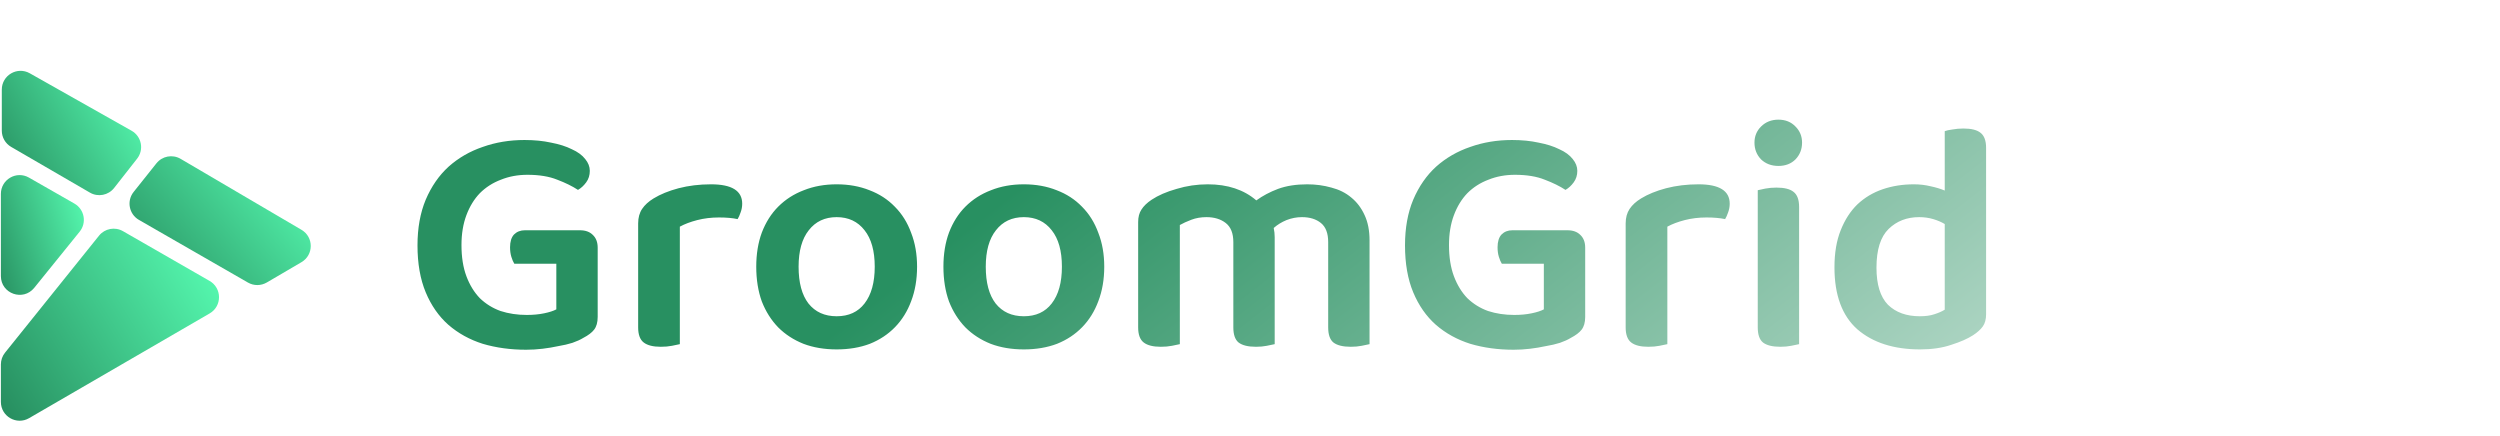
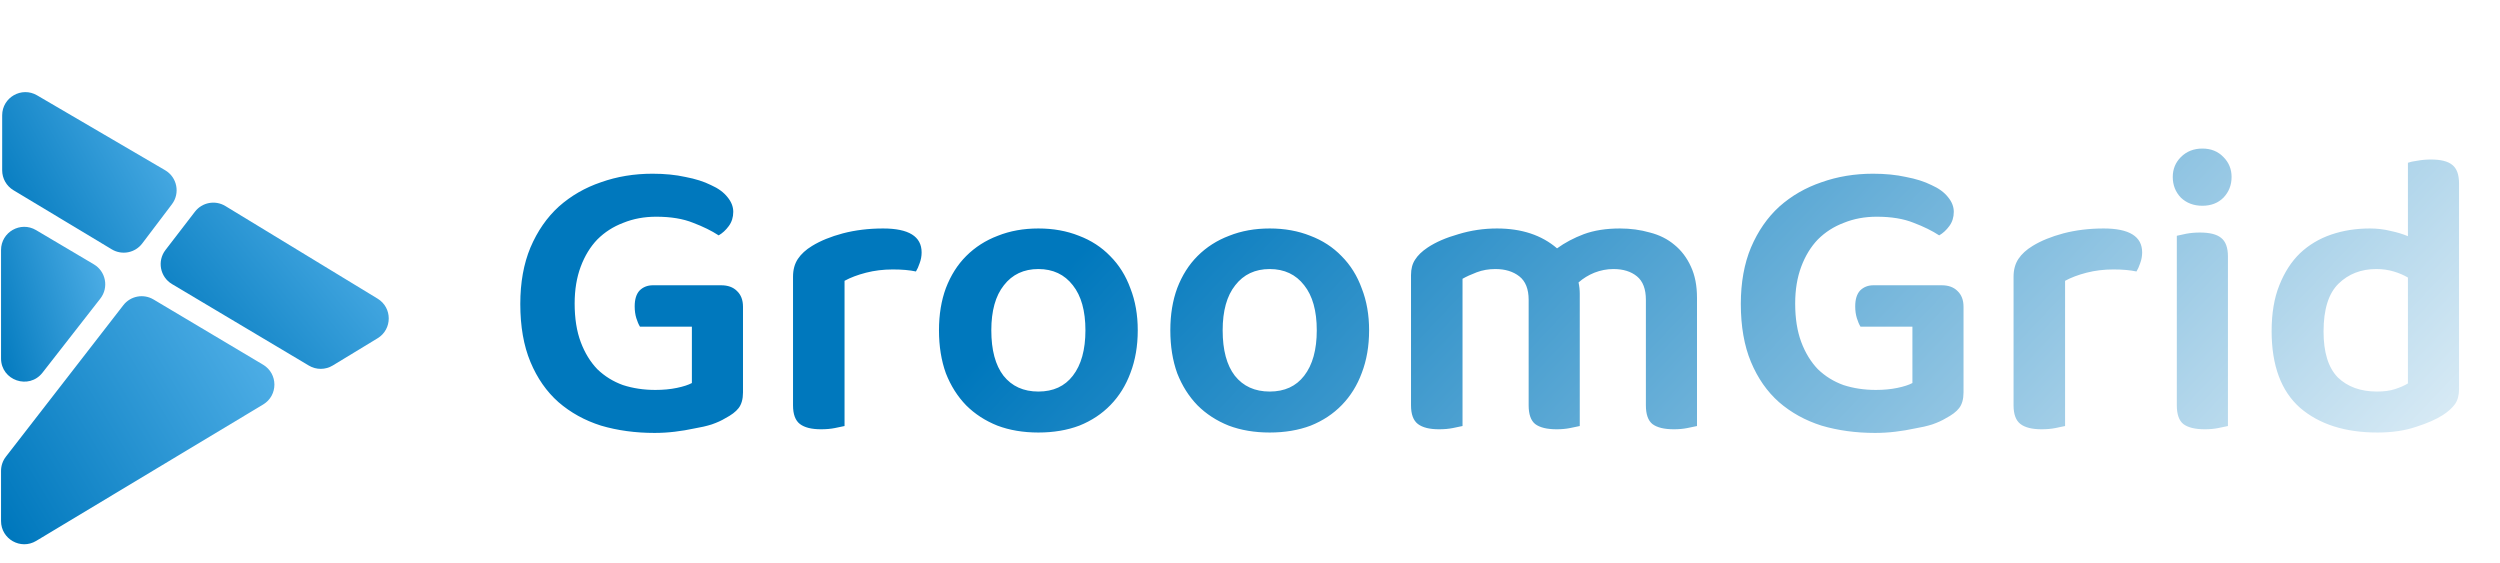
- <svg xmlns="http://www.w3.org/2000/svg" width="2666" height="464" viewBox="0 0 2666 464" fill="none">
-   <path d="M637.369 337.955C637.369 343.788 636.086 348.338 633.519 351.605C631.186 354.638 627.336 357.555 621.969 360.355C618.936 362.222 615.086 363.972 610.419 365.605C605.986 367.005 600.969 368.172 595.369 369.105C590.002 370.272 584.402 371.205 578.569 371.905C572.736 372.605 566.902 372.955 561.069 372.955C544.502 372.955 529.102 370.855 514.869 366.655C500.869 362.222 488.619 355.455 478.119 346.355C467.852 337.255 459.802 325.705 453.969 311.705C448.136 297.705 445.219 281.022 445.219 261.655C445.219 243.222 448.136 227.005 453.969 213.005C460.036 198.772 468.202 186.988 478.469 177.655C488.969 168.322 501.102 161.322 514.869 156.655C528.636 151.755 543.452 149.305 559.319 149.305C569.819 149.305 579.269 150.238 587.669 152.105C596.302 153.738 603.652 156.072 609.719 159.105C616.019 161.905 620.802 165.405 624.069 169.605C627.336 173.572 628.969 177.772 628.969 182.205C628.969 186.872 627.686 190.955 625.119 194.455C622.552 197.955 619.636 200.638 616.369 202.505C610.302 198.538 602.952 194.922 594.319 191.655C585.686 188.155 575.069 186.405 562.469 186.405C552.202 186.405 542.752 188.155 534.119 191.655C525.486 194.922 518.019 199.705 511.719 206.005C505.652 212.305 500.869 220.122 497.369 229.455C493.869 238.788 492.119 249.405 492.119 261.305C492.119 274.138 493.869 285.222 497.369 294.555C500.869 303.888 505.652 311.705 511.719 318.005C518.019 324.072 525.369 328.622 533.769 331.655C542.402 334.455 551.736 335.855 561.769 335.855C568.536 335.855 574.719 335.272 580.319 334.105C585.919 332.938 590.236 331.538 593.269 329.905V281.255H548.469C547.302 279.388 546.252 276.938 545.319 273.905C544.386 270.872 543.919 267.488 543.919 263.755C543.919 257.688 545.319 253.138 548.119 250.105C551.152 247.072 555.002 245.555 559.669 245.555H618.469C624.302 245.555 628.852 247.188 632.119 250.455C635.619 253.722 637.369 258.272 637.369 264.105V337.955ZM724.981 367.005C722.881 367.472 720.081 368.055 716.581 368.755C713.081 369.455 709.114 369.805 704.681 369.805C696.514 369.805 690.448 368.288 686.481 365.255C682.514 362.222 680.531 356.855 680.531 349.155V238.205C680.531 232.138 681.931 227.005 684.731 222.805C687.531 218.605 691.614 214.872 696.981 211.605C704.214 207.172 713.081 203.555 723.581 200.755C734.314 197.955 745.864 196.555 758.231 196.555C780.398 196.555 791.481 203.438 791.481 217.205C791.481 220.472 790.898 223.622 789.731 226.655C788.798 229.455 787.748 231.788 786.581 233.655C781.214 232.488 774.564 231.905 766.631 231.905C758.464 231.905 750.764 232.838 743.531 234.705C736.298 236.572 730.114 238.905 724.981 241.705V367.005ZM977.965 284.405C977.965 297.938 975.865 310.188 971.665 321.155C967.699 331.888 961.982 341.105 954.515 348.805C947.049 356.505 938.065 362.455 927.565 366.655C917.065 370.622 905.282 372.605 892.215 372.605C879.149 372.605 867.365 370.622 856.865 366.655C846.365 362.455 837.382 356.622 829.915 349.155C822.449 341.455 816.615 332.238 812.415 321.505C808.449 310.538 806.465 298.172 806.465 284.405C806.465 270.872 808.449 258.738 812.415 248.005C816.615 237.038 822.449 227.822 829.915 220.355C837.615 212.655 846.715 206.822 857.215 202.855C867.715 198.655 879.382 196.555 892.215 196.555C905.049 196.555 916.715 198.655 927.215 202.855C937.715 206.822 946.699 212.655 954.165 220.355C961.865 228.055 967.699 237.388 971.665 248.355C975.865 259.088 977.965 271.105 977.965 284.405ZM892.215 231.555C879.615 231.555 869.699 236.222 862.465 245.555C855.232 254.655 851.615 267.605 851.615 284.405C851.615 301.438 855.115 314.505 862.115 323.605C869.349 332.705 879.382 337.255 892.215 337.255C905.049 337.255 914.965 332.705 921.965 323.605C929.199 314.272 932.815 301.205 932.815 284.405C932.815 267.605 929.199 254.655 921.965 245.555C914.732 236.222 904.815 231.555 892.215 231.555ZM1177.57 284.405C1177.57 297.938 1175.47 310.188 1171.27 321.155C1167.31 331.888 1161.59 341.105 1154.12 348.805C1146.66 356.505 1137.67 362.455 1127.17 366.655C1116.67 370.622 1104.89 372.605 1091.82 372.605C1078.76 372.605 1066.97 370.622 1056.47 366.655C1045.97 362.455 1036.99 356.622 1029.52 349.155C1022.06 341.455 1016.22 332.238 1012.02 321.505C1008.06 310.538 1006.07 298.172 1006.07 284.405C1006.07 270.872 1008.06 258.738 1012.02 248.005C1016.22 237.038 1022.06 227.822 1029.52 220.355C1037.22 212.655 1046.32 206.822 1056.82 202.855C1067.32 198.655 1078.99 196.555 1091.82 196.555C1104.66 196.555 1116.32 198.655 1126.82 202.855C1137.32 206.822 1146.31 212.655 1153.77 220.355C1161.47 228.055 1167.31 237.388 1171.27 248.355C1175.47 259.088 1177.57 271.105 1177.57 284.405ZM1091.82 231.555C1079.22 231.555 1069.31 236.222 1062.07 245.555C1054.84 254.655 1051.22 267.605 1051.22 284.405C1051.22 301.438 1054.72 314.505 1061.72 323.605C1068.96 332.705 1078.99 337.255 1091.82 337.255C1104.66 337.255 1114.57 332.705 1121.57 323.605C1128.81 314.272 1132.42 301.205 1132.42 284.405C1132.42 267.605 1128.81 254.655 1121.57 245.555C1114.34 236.222 1104.42 231.555 1091.82 231.555ZM1460.48 367.005C1458.62 367.472 1455.82 368.055 1452.08 368.755C1448.58 369.455 1444.73 369.805 1440.53 369.805C1432.13 369.805 1425.95 368.288 1421.98 365.255C1418.25 362.222 1416.38 356.855 1416.38 349.155V258.155C1416.38 248.822 1413.82 242.055 1408.68 237.855C1403.55 233.655 1396.78 231.555 1388.38 231.555C1382.78 231.555 1377.3 232.605 1371.93 234.705C1366.8 236.805 1362.25 239.605 1358.28 243.105C1358.98 246.372 1359.33 249.638 1359.33 252.905V367.005C1357.47 367.472 1354.67 368.055 1350.93 368.755C1347.43 369.455 1343.58 369.805 1339.38 369.805C1330.98 369.805 1324.8 368.288 1320.83 365.255C1317.1 362.222 1315.23 356.855 1315.23 349.155V258.155C1315.23 248.822 1312.55 242.055 1307.18 237.855C1301.82 233.655 1294.93 231.555 1286.53 231.555C1280.7 231.555 1275.33 232.488 1270.43 234.355C1265.53 236.222 1261.45 238.088 1258.18 239.955V367.005C1256.08 367.472 1253.28 368.055 1249.78 368.755C1246.28 369.455 1242.32 369.805 1237.88 369.805C1229.72 369.805 1223.65 368.288 1219.68 365.255C1215.72 362.222 1213.73 356.855 1213.73 349.155V236.805C1213.73 231.438 1214.9 227.005 1217.23 223.505C1219.57 219.772 1223.18 216.272 1228.08 213.005C1235.08 208.338 1243.95 204.488 1254.68 201.455C1265.42 198.188 1276.5 196.555 1287.93 196.555C1309.17 196.555 1326.43 202.272 1339.73 213.705C1346.5 208.805 1354.2 204.722 1362.83 201.455C1371.7 198.188 1382.08 196.555 1393.98 196.555C1403.08 196.555 1411.72 197.722 1419.88 200.055C1428.05 202.155 1435.05 205.655 1440.88 210.555C1446.95 215.455 1451.73 221.755 1455.23 229.455C1458.73 236.922 1460.48 245.905 1460.48 256.405V367.005ZM1690.45 337.955C1690.45 343.788 1689.16 348.338 1686.6 351.605C1684.26 354.638 1680.41 357.555 1675.05 360.355C1672.01 362.222 1668.16 363.972 1663.5 365.605C1659.06 367.005 1654.05 368.172 1648.45 369.105C1643.08 370.272 1637.48 371.205 1631.65 371.905C1625.81 372.605 1619.98 372.955 1614.15 372.955C1597.58 372.955 1582.18 370.855 1567.95 366.655C1553.95 362.222 1541.7 355.455 1531.2 346.355C1520.93 337.255 1512.88 325.705 1507.05 311.705C1501.21 297.705 1498.3 281.022 1498.3 261.655C1498.3 243.222 1501.21 227.005 1507.05 213.005C1513.11 198.772 1521.28 186.988 1531.55 177.655C1542.05 168.322 1554.18 161.322 1567.95 156.655C1581.71 151.755 1596.53 149.305 1612.4 149.305C1622.9 149.305 1632.35 150.238 1640.75 152.105C1649.38 153.738 1656.73 156.072 1662.8 159.105C1669.1 161.905 1673.88 165.405 1677.15 169.605C1680.41 173.572 1682.05 177.772 1682.05 182.205C1682.05 186.872 1680.76 190.955 1678.2 194.455C1675.63 197.955 1672.71 200.638 1669.45 202.505C1663.38 198.538 1656.03 194.922 1647.4 191.655C1638.76 188.155 1628.15 186.405 1615.55 186.405C1605.28 186.405 1595.83 188.155 1587.2 191.655C1578.56 194.922 1571.1 199.705 1564.8 206.005C1558.73 212.305 1553.95 220.122 1550.45 229.455C1546.95 238.788 1545.2 249.405 1545.2 261.305C1545.2 274.138 1546.95 285.222 1550.45 294.555C1553.95 303.888 1558.73 311.705 1564.8 318.005C1571.1 324.072 1578.45 328.622 1586.85 331.655C1595.48 334.455 1604.81 335.855 1614.85 335.855C1621.61 335.855 1627.8 335.272 1633.4 334.105C1639 332.938 1643.31 331.538 1646.35 329.905V281.255H1601.55C1600.38 279.388 1599.33 276.938 1598.4 273.905C1597.46 270.872 1597 267.488 1597 263.755C1597 257.688 1598.4 253.138 1601.2 250.105C1604.23 247.072 1608.08 245.555 1612.75 245.555H1671.55C1677.38 245.555 1681.93 247.188 1685.2 250.455C1688.7 253.722 1690.45 258.272 1690.45 264.105V337.955ZM1778.06 367.005C1775.96 367.472 1773.16 368.055 1769.66 368.755C1766.16 369.455 1762.19 369.805 1757.76 369.805C1749.59 369.805 1743.52 368.288 1739.56 365.255C1735.59 362.222 1733.61 356.855 1733.61 349.155V238.205C1733.61 232.138 1735.01 227.005 1737.81 222.805C1740.61 218.605 1744.69 214.872 1750.06 211.605C1757.29 207.172 1766.16 203.555 1776.66 200.755C1787.39 197.955 1798.94 196.555 1811.31 196.555C1833.47 196.555 1844.56 203.438 1844.56 217.205C1844.56 220.472 1843.97 223.622 1842.81 226.655C1841.87 229.455 1840.82 231.788 1839.66 233.655C1834.29 232.488 1827.64 231.905 1819.71 231.905C1811.54 231.905 1803.84 232.838 1796.61 234.705C1789.37 236.572 1783.19 238.905 1778.06 241.705V367.005ZM1874.47 202.855C1876.34 202.388 1879.02 201.805 1882.52 201.105C1886.25 200.405 1890.22 200.055 1894.42 200.055C1902.82 200.055 1908.89 201.572 1912.62 204.605C1916.59 207.638 1918.57 213.005 1918.57 220.705V367.005C1916.7 367.472 1913.9 368.055 1910.17 368.755C1906.67 369.455 1902.82 369.805 1898.62 369.805C1890.22 369.805 1884.04 368.288 1880.07 365.255C1876.34 362.222 1874.47 356.855 1874.47 349.155V202.855ZM1870.97 152.105C1870.97 145.338 1873.3 139.622 1877.97 134.955C1882.87 130.055 1889.05 127.605 1896.52 127.605C1903.99 127.605 1910.05 130.055 1914.72 134.955C1919.39 139.622 1921.72 145.338 1921.72 152.105C1921.72 159.105 1919.39 165.055 1914.72 169.955C1910.05 174.622 1903.99 176.955 1896.52 176.955C1889.05 176.955 1882.87 174.622 1877.97 169.955C1873.3 165.055 1870.97 159.105 1870.97 152.105ZM2117.97 335.155C2117.97 340.522 2116.8 344.838 2114.47 348.105C2112.14 351.372 2108.64 354.522 2103.97 357.555C2098.14 361.288 2090.44 364.672 2080.87 367.705C2071.3 370.972 2060.22 372.605 2047.62 372.605C2019.62 372.605 1997.34 365.488 1980.77 351.255C1964.44 336.788 1956.27 314.738 1956.27 285.105C1956.27 269.705 1958.49 256.522 1962.92 245.555C1967.35 234.355 1973.3 225.138 1980.77 217.905C1988.47 210.672 1997.45 205.305 2007.72 201.805C2017.99 198.305 2029.07 196.555 2040.97 196.555C2047.27 196.555 2053.22 197.255 2058.82 198.655C2064.42 199.822 2069.44 201.338 2073.87 203.205V139.855C2075.74 139.155 2078.42 138.572 2081.92 138.105C2085.65 137.405 2089.62 137.055 2093.82 137.055C2102.22 137.055 2108.29 138.572 2112.02 141.605C2115.99 144.638 2117.97 150.005 2117.97 157.705V335.155ZM2073.87 238.905C2070.37 236.805 2066.29 235.055 2061.62 233.655C2056.95 232.255 2051.94 231.555 2046.57 231.555C2033.5 231.555 2022.65 235.755 2014.02 244.155C2005.39 252.555 2001.07 266.322 2001.07 285.455C2001.07 303.422 2005.15 316.605 2013.32 325.005C2021.72 333.172 2033.04 337.255 2047.27 337.255C2053.34 337.255 2058.47 336.555 2062.67 335.155C2067.1 333.755 2070.84 332.122 2073.87 330.255V238.905Z" fill="url(#paint0_linear_124_8)" />
-   <path d="M140.324 139.422C150.99 145.442 153.788 159.549 146.228 169.185L121.687 200.463C115.532 208.308 104.538 210.42 95.913 205.415L11.884 156.648C5.718 153.069 1.923 146.479 1.923 139.35L1.923 95.56C1.923 80.251 18.421 70.618 31.753 78.143L140.324 139.422Z" fill="url(#paint1_linear_124_8)" />
-   <path d="M321.511 245.067C334.683 252.8 334.675 271.848 321.497 279.57L284.512 301.242C278.32 304.871 270.658 304.903 264.435 301.327L148.171 234.504C137.553 228.402 134.864 214.277 142.496 204.7L166.827 174.166C173.03 166.383 184.011 164.344 192.594 169.383L321.511 245.067Z" fill="url(#paint2_linear_124_8)" />
-   <path d="M223.523 299.586C236.875 307.256 236.914 326.504 223.595 334.229L30.983 445.936C17.649 453.669 0.949 444.049 0.949 428.635V388.621C0.949 384.065 2.504 379.646 5.357 376.095L105.59 251.333C111.759 243.653 122.602 241.61 131.144 246.517L223.523 299.586Z" fill="url(#paint3_linear_124_8)" />
-   <path d="M79.347 217.082C90.048 223.197 92.725 237.441 84.975 247.024L36.5 306.961C24.645 321.619 0.949 313.236 0.949 294.384L0.949 206.747C0.949 191.39 17.539 181.763 30.872 189.382L79.347 217.082Z" fill="url(#paint4_linear_124_8)" />
-   <defs>
-     <linearGradient id="paint0_linear_124_8" x1="2345.48" y1="1055.26" x2="1027.35" y2="-634.462" gradientUnits="userSpaceOnUse">
-       <stop offset="0.096" stop-color="white" />
-       <stop offset="0.676" stop-color="#289061" />
-     </linearGradient>
-     <linearGradient id="paint1_linear_124_8" x1="140.999" y1="66.126" x2="-16.655" y2="156.658" gradientUnits="userSpaceOnUse">
-       <stop stop-color="#58FFB4" />
-       <stop offset="1" stop-color="#289061" />
-     </linearGradient>
-     <linearGradient id="paint2_linear_124_8" x1="323.378" y1="165.222" x2="150.968" y2="310.323" gradientUnits="userSpaceOnUse">
-       <stop stop-color="#58FFB4" />
-       <stop offset="1" stop-color="#289061" />
-     </linearGradient>
-     <linearGradient id="paint3_linear_124_8" x1="222.362" y1="245.1" x2="-18.72" y2="394.572" gradientUnits="userSpaceOnUse">
-       <stop stop-color="#58FFB4" />
-       <stop offset="1" stop-color="#289061" />
-     </linearGradient>
-     <linearGradient id="paint4_linear_124_8" x1="87.552" y1="177.917" x2="-31.819" y2="214.437" gradientUnits="userSpaceOnUse">
-       <stop stop-color="#58FFB4" />
-       <stop offset="1" stop-color="#289061" />
-     </linearGradient>
-   </defs>
+ <svg xmlns="http://www.w3.org/2000/svg" xmlns:xlink="http://www.w3.org/1999/xlink" fill="none" height="485" viewBox="0 0 2157 485" width="2157">
+   <linearGradient id="a" gradientUnits="userSpaceOnUse" x1="1910.09" x2="491.765" y1="1103.64" y2="-237.035">
+     <stop offset=".096" stop-color="#fff" />
+     <stop offset=".676" stop-color="#0078bd" />
+   </linearGradient>
+   <linearGradient id="b">
+     <stop offset="0" stop-color="#54b2e9" />
+     <stop offset="1" stop-color="#0078bd" />
+   </linearGradient>
+   <linearGradient id="c" gradientUnits="userSpaceOnUse" x1="142.165" x2="-19.624" xlink:href="#b" y1="69.679" y2="159.332" />
+   <linearGradient id="d" gradientUnits="userSpaceOnUse" x1="326.136" x2="147.116" xlink:href="#b" y1="173.267" y2="318.655" />
+   <linearGradient id="e" gradientUnits="userSpaceOnUse" x1="224.241" x2="-23.679" xlink:href="#b" y1="256.765" y2="405.094" />
+   <linearGradient id="f" gradientUnits="userSpaceOnUse" x1="88.258" x2="-32.866" xlink:href="#b" y1="186.537" y2="222.297" />
+   <path d="m641.058 338.53c0 5.833-1.284 10.383-3.85 13.65-2.334 3.033-6.184 5.95-11.55 8.75-3.034 1.866-6.884 3.616-11.55 5.25-4.434 1.4-9.45 2.566-15.05 3.5-5.367 1.166-10.967 2.1-16.8 2.8-5.834.7-11.667 1.05-17.5 1.05-16.567 0-31.967-2.1-46.2-6.3-14-4.434-26.25-11.2-36.75-20.3-10.267-9.1-18.317-20.65-24.15-34.65-5.834-14-8.75-30.684-8.75-50.05 0-18.434 2.916-34.65 8.75-48.65 6.066-14.234 14.233-26.017 24.5-35.35 10.5-9.334 22.633-16.334 36.4-21 13.766-4.9 28.583-7.35 44.45-7.35 10.5 0 19.95.933 28.35 2.8 8.633 1.633 15.983 3.966 22.05 7 6.3 2.8 11.083 6.3 14.35 10.5 3.266 3.966 4.9 8.166 4.9 12.6 0 4.666-1.284 8.75-3.85 12.25-2.567 3.5-5.484 6.183-8.75 8.05-6.067-3.967-13.417-7.584-22.05-10.85-8.634-3.5-19.25-5.25-31.85-5.25-10.267 0-19.717 1.75-28.35 5.25-8.634 3.266-16.1 8.05-22.4 14.35-6.067 6.3-10.85 14.116-14.35 23.45-3.5 9.333-5.25 19.95-5.25 31.85 0 12.833 1.75 23.916 5.25 33.25 3.5 9.333 8.283 17.15 14.35 23.45 6.3 6.066 13.65 10.616 22.05 13.65 8.633 2.8 17.966 4.2 28 4.2 6.766 0 12.95-.584 18.55-1.75 5.6-1.167 9.916-2.567 12.95-4.2v-48.65h-44.8c-1.167-1.867-2.217-4.317-3.15-7.35-.934-3.034-1.4-6.417-1.4-10.15 0-6.067 1.4-10.617 4.2-13.65 3.033-3.034 6.883-4.55 11.55-4.55h58.8c5.833 0 10.383 1.633 13.65 4.9 3.5 3.266 5.25 7.816 5.25 13.65zm87.612 29.05c-2.1.466-4.9 1.05-8.4 1.75s-7.467 1.05-11.9 1.05c-8.167 0-14.233-1.517-18.2-4.55-3.967-3.034-5.95-8.4-5.95-16.1v-110.95c0-6.067 1.4-11.2 4.2-15.4s6.883-7.934 12.25-11.2c7.233-4.434 16.1-8.05 26.6-10.85 10.733-2.8 22.283-4.2 34.65-4.2 22.167 0 33.25 6.883 33.25 20.65 0 3.266-.583 6.416-1.75 9.45-.933 2.8-1.983 5.133-3.15 7-5.367-1.167-12.017-1.75-19.95-1.75-8.167 0-15.867.933-23.1 2.8-7.233 1.866-13.417 4.2-18.55 7zm252.984-82.6c0 13.533-2.1 25.783-6.3 36.75-3.966 10.733-9.683 19.95-17.15 27.65-7.466 7.7-16.45 13.65-26.95 17.85-10.5 3.966-22.283 5.95-35.35 5.95-13.066 0-24.85-1.984-35.35-5.95-10.5-4.2-19.483-10.034-26.95-17.5-7.466-7.7-13.3-16.917-17.5-27.65-3.966-10.967-5.95-23.334-5.95-37.1 0-13.534 1.984-25.667 5.95-36.4 4.2-10.967 10.034-20.184 17.5-27.65 7.7-7.7 16.8-13.534 27.3-17.5 10.5-4.2 22.167-6.3 35-6.3 12.834 0 24.5 2.1 35 6.3 10.5 3.966 19.484 9.8 26.95 17.5 7.7 7.7 13.534 17.033 17.5 28 4.2 10.733 6.3 22.75 6.3 36.05zm-85.75-52.85c-12.6 0-22.516 4.666-29.75 14-7.233 9.1-10.85 22.05-10.85 38.85 0 17.033 3.5 30.1 10.5 39.2 7.234 9.1 17.267 13.65 30.1 13.65 12.834 0 22.75-4.55 29.75-13.65 7.234-9.334 10.85-22.4 10.85-39.2s-3.616-29.75-10.85-38.85c-7.233-9.334-17.15-14-29.75-14zm285.356 52.85c0 13.533-2.1 25.783-6.3 36.75-3.96 10.733-9.68 19.95-17.15 27.65-7.46 7.7-16.45 13.65-26.95 17.85-10.5 3.966-22.28 5.95-35.35 5.95-13.06 0-24.85-1.984-35.35-5.95-10.5-4.2-19.48-10.034-26.95-17.5-7.46-7.7-13.3-16.917-17.5-27.65-3.96-10.967-5.95-23.334-5.95-37.1 0-13.534 1.99-25.667 5.95-36.4 4.2-10.967 10.04-20.184 17.5-27.65 7.7-7.7 16.8-13.534 27.3-17.5 10.5-4.2 22.17-6.3 35-6.3 12.84 0 24.5 2.1 35 6.3 10.5 3.966 19.49 9.8 26.95 17.5 7.7 7.7 13.54 17.033 17.5 28 4.2 10.733 6.3 22.75 6.3 36.05zm-85.75-52.85c-12.6 0-22.51 4.666-29.75 14-7.23 9.1-10.85 22.05-10.85 38.85 0 17.033 3.5 30.1 10.5 39.2 7.24 9.1 17.27 13.65 30.1 13.65 12.84 0 22.75-4.55 29.75-13.65 7.24-9.334 10.85-22.4 10.85-39.2s-3.61-29.75-10.85-38.85c-7.23-9.334-17.15-14-29.75-14zm368.66 135.45c-1.86.466-4.66 1.05-8.4 1.75-3.5.7-7.35 1.05-11.55 1.05-8.4 0-14.58-1.517-18.55-4.55-3.73-3.034-5.6-8.4-5.6-16.1v-91c0-9.334-2.56-16.1-7.7-20.3-5.13-4.2-11.9-6.3-20.3-6.3-5.6 0-11.08 1.05-16.45 3.15-5.13 2.1-9.68 4.9-13.65 8.4.7 3.266 1.05 6.533 1.05 9.8v114.1c-1.86.466-4.66 1.05-8.4 1.75-3.5.7-7.35 1.05-11.55 1.05-8.4 0-14.58-1.517-18.55-4.55-3.73-3.034-5.6-8.4-5.6-16.1v-91c0-9.334-2.68-16.1-8.05-20.3-5.36-4.2-12.25-6.3-20.65-6.3-5.83 0-11.2.933-16.1 2.8-4.9 1.866-8.98 3.733-12.25 5.6v127.05c-2.1.466-4.9 1.05-8.4 1.75s-7.46 1.05-11.9 1.05c-8.16 0-14.23-1.517-18.2-4.55-3.96-3.034-5.95-8.4-5.95-16.1v-112.35c0-5.367 1.17-9.8 3.5-13.3 2.34-3.734 5.95-7.234 10.85-10.5 7-4.667 15.87-8.517 26.6-11.55 10.74-3.267 21.82-4.9 33.25-4.9 21.24 0 38.5 5.716 51.8 17.15 6.77-4.9 14.47-8.984 23.1-12.25 8.87-3.267 19.25-4.9 31.15-4.9 9.1 0 17.74 1.166 25.9 3.5 8.17 2.1 15.17 5.6 21 10.5 6.07 4.9 10.85 11.2 14.35 18.9 3.5 7.466 5.25 16.45 5.25 26.95zm229.96-29.05c0 5.833-1.28 10.383-3.85 13.65-2.33 3.033-6.18 5.95-11.55 8.75-3.03 1.866-6.88 3.616-11.55 5.25-4.43 1.4-9.45 2.566-15.05 3.5-5.36 1.166-10.96 2.1-16.8 2.8-5.83.7-11.66 1.05-17.5 1.05-16.56 0-31.96-2.1-46.2-6.3-14-4.434-26.25-11.2-36.75-20.3-10.26-9.1-18.31-20.65-24.15-34.65-5.83-14-8.75-30.684-8.75-50.05 0-18.434 2.92-34.65 8.75-48.65 6.07-14.234 14.24-26.017 24.5-35.35 10.5-9.334 22.64-16.334 36.4-21 13.77-4.9 28.59-7.35 44.45-7.35 10.5 0 19.95.933 28.35 2.8 8.64 1.633 15.99 3.966 22.05 7 6.3 2.8 11.09 6.3 14.35 10.5 3.27 3.966 4.9 8.166 4.9 12.6 0 4.666-1.28 8.75-3.85 12.25-2.56 3.5-5.48 6.183-8.75 8.05-6.06-3.967-13.41-7.584-22.05-10.85-8.63-3.5-19.25-5.25-31.85-5.25-10.26 0-19.71 1.75-28.35 5.25-8.63 3.266-16.1 8.05-22.4 14.35-6.06 6.3-10.85 14.116-14.35 23.45-3.5 9.333-5.25 19.95-5.25 31.85 0 12.833 1.75 23.916 5.25 33.25 3.5 9.333 8.29 17.15 14.35 23.45 6.3 6.066 13.65 10.616 22.05 13.65 8.64 2.8 17.97 4.2 28 4.2 6.77 0 12.95-.584 18.55-1.75 5.6-1.167 9.92-2.567 12.95-4.2v-48.65h-44.8c-1.16-1.867-2.21-4.317-3.15-7.35-.93-3.034-1.4-6.417-1.4-10.15 0-6.067 1.4-10.617 4.2-13.65 3.04-3.034 6.89-4.55 11.55-4.55h58.8c5.84 0 10.39 1.633 13.65 4.9 3.5 3.266 5.25 7.816 5.25 13.65zm87.62 29.05c-2.1.466-4.9 1.05-8.4 1.75s-7.47 1.05-11.9 1.05c-8.17 0-14.24-1.517-18.2-4.55-3.97-3.034-5.95-8.4-5.95-16.1v-110.95c0-6.067 1.4-11.2 4.2-15.4s6.88-7.934 12.25-11.2c7.23-4.434 16.1-8.05 26.6-10.85 10.73-2.8 22.28-4.2 34.65-4.2 22.16 0 33.25 6.883 33.25 20.65 0 3.266-.59 6.416-1.75 9.45-.94 2.8-1.99 5.133-3.15 7-5.37-1.167-12.02-1.75-19.95-1.75-8.17 0-15.87.933-23.1 2.8-7.24 1.866-13.42 4.2-18.55 7zm96.41-164.15c1.86-.467 4.55-1.05 8.05-1.75 3.73-.7 7.7-1.05 11.9-1.05 8.4 0 14.46 1.516 18.2 4.55 3.96 3.033 5.95 8.4 5.95 16.1v146.3c-1.87.466-4.67 1.05-8.4 1.75-3.5.7-7.35 1.05-11.55 1.05-8.4 0-14.59-1.517-18.55-4.55-3.74-3.034-5.6-8.4-5.6-16.1zm-3.5-50.75c0-6.767 2.33-12.484 7-17.15 4.9-4.9 11.08-7.35 18.55-7.35 7.46 0 13.53 2.45 18.2 7.35 4.66 4.666 7 10.383 7 17.15 0 7-2.34 12.95-7 17.85-4.67 4.666-10.74 7-18.2 7-7.47 0-13.65-2.334-18.55-7-4.67-4.9-7-10.85-7-17.85zm247 183.05c0 5.366-1.17 9.683-3.5 12.95-2.33 3.266-5.83 6.416-10.5 9.45-5.83 3.733-13.53 7.116-23.1 10.15-9.57 3.266-20.65 4.9-33.25 4.9-28 0-50.28-7.117-66.85-21.35-16.33-14.467-24.5-36.517-24.5-66.15 0-15.4 2.22-28.584 6.65-39.55 4.43-11.2 10.38-20.417 17.85-27.65 7.7-7.234 16.68-12.6 26.95-16.1s21.35-5.25 33.25-5.25c6.3 0 12.25.7 17.85 2.1 5.6 1.166 10.62 2.683 15.05 4.55v-63.35c1.87-.7 4.55-1.284 8.05-1.75 3.73-.7 7.7-1.05 11.9-1.05 8.4 0 14.47 1.516 18.2 4.55 3.97 3.033 5.95 8.4 5.95 16.1zm-44.1-96.25c-3.5-2.1-7.58-3.85-12.25-5.25s-9.68-2.1-15.05-2.1c-13.07 0-23.92 4.2-32.55 12.6s-12.95 22.166-12.95 41.3c0 17.966 4.08 31.15 12.25 39.55 8.4 8.166 19.72 12.25 33.95 12.25 6.07 0 11.2-.7 15.4-2.1 4.43-1.4 8.17-3.034 11.2-4.9z" fill="url(#a)" />
+   <path d="m142.49 146.885c10.346 6.051 13.083 19.781 5.848 29.336l-25.631 33.852c-6.17 8.15-17.493 10.335-26.253 5.067l-84.885-51.051c-6.014-3.617-9.692-10.122-9.692-17.14v-47.441c0-15.446 16.765-25.062 30.098-17.264z" fill="url(#c)" />
+   <path d="m325.803 257.674c12.813 7.795 12.805 26.397-.014 34.181l-38.678 23.488c-6.326 3.841-14.257 3.875-20.616.088l-118.104-70.344c-10.294-6.131-12.924-19.876-5.62-29.375l25.422-33.06c6.22-8.089 17.532-10.198 26.25-4.895z" fill="url(#d)" />
+   <path d="m226.988 314.658c12.994 7.735 13.034 26.537.072 34.327l-195.859 117.712c-13.33 8.012-30.303-1.589-30.303-17.142v-43.279c0-4.437 1.475-8.748 4.194-12.254l101.332-130.707c6.188-7.982 17.357-10.098 26.036-4.931z" fill="url(#e)" />
+   <path d="m81.003 228.082c10.377 6.145 12.996 20.007 5.576 29.514l-49.912 63.953c-11.706 14.999-35.767 6.721-35.767-12.305v-93.509c0-15.494 16.858-25.104 30.191-17.209z" fill="url(#f)" />
</svg>
